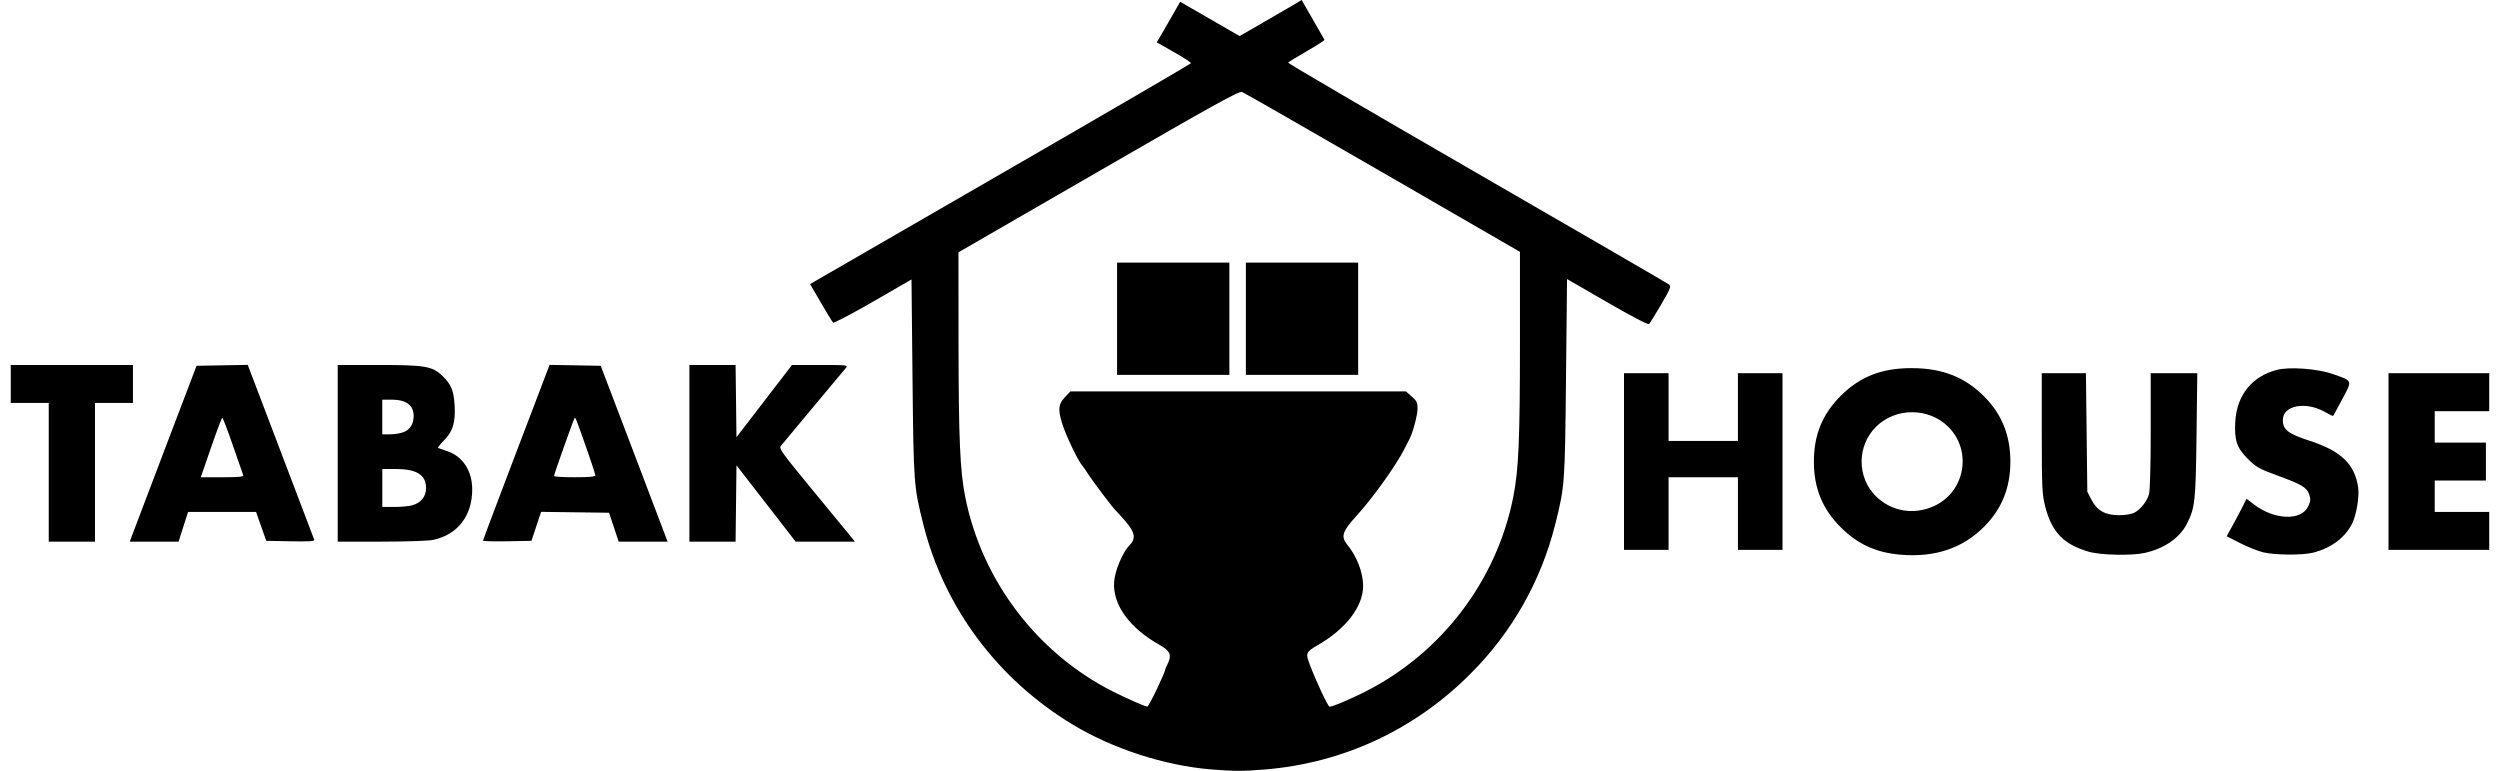
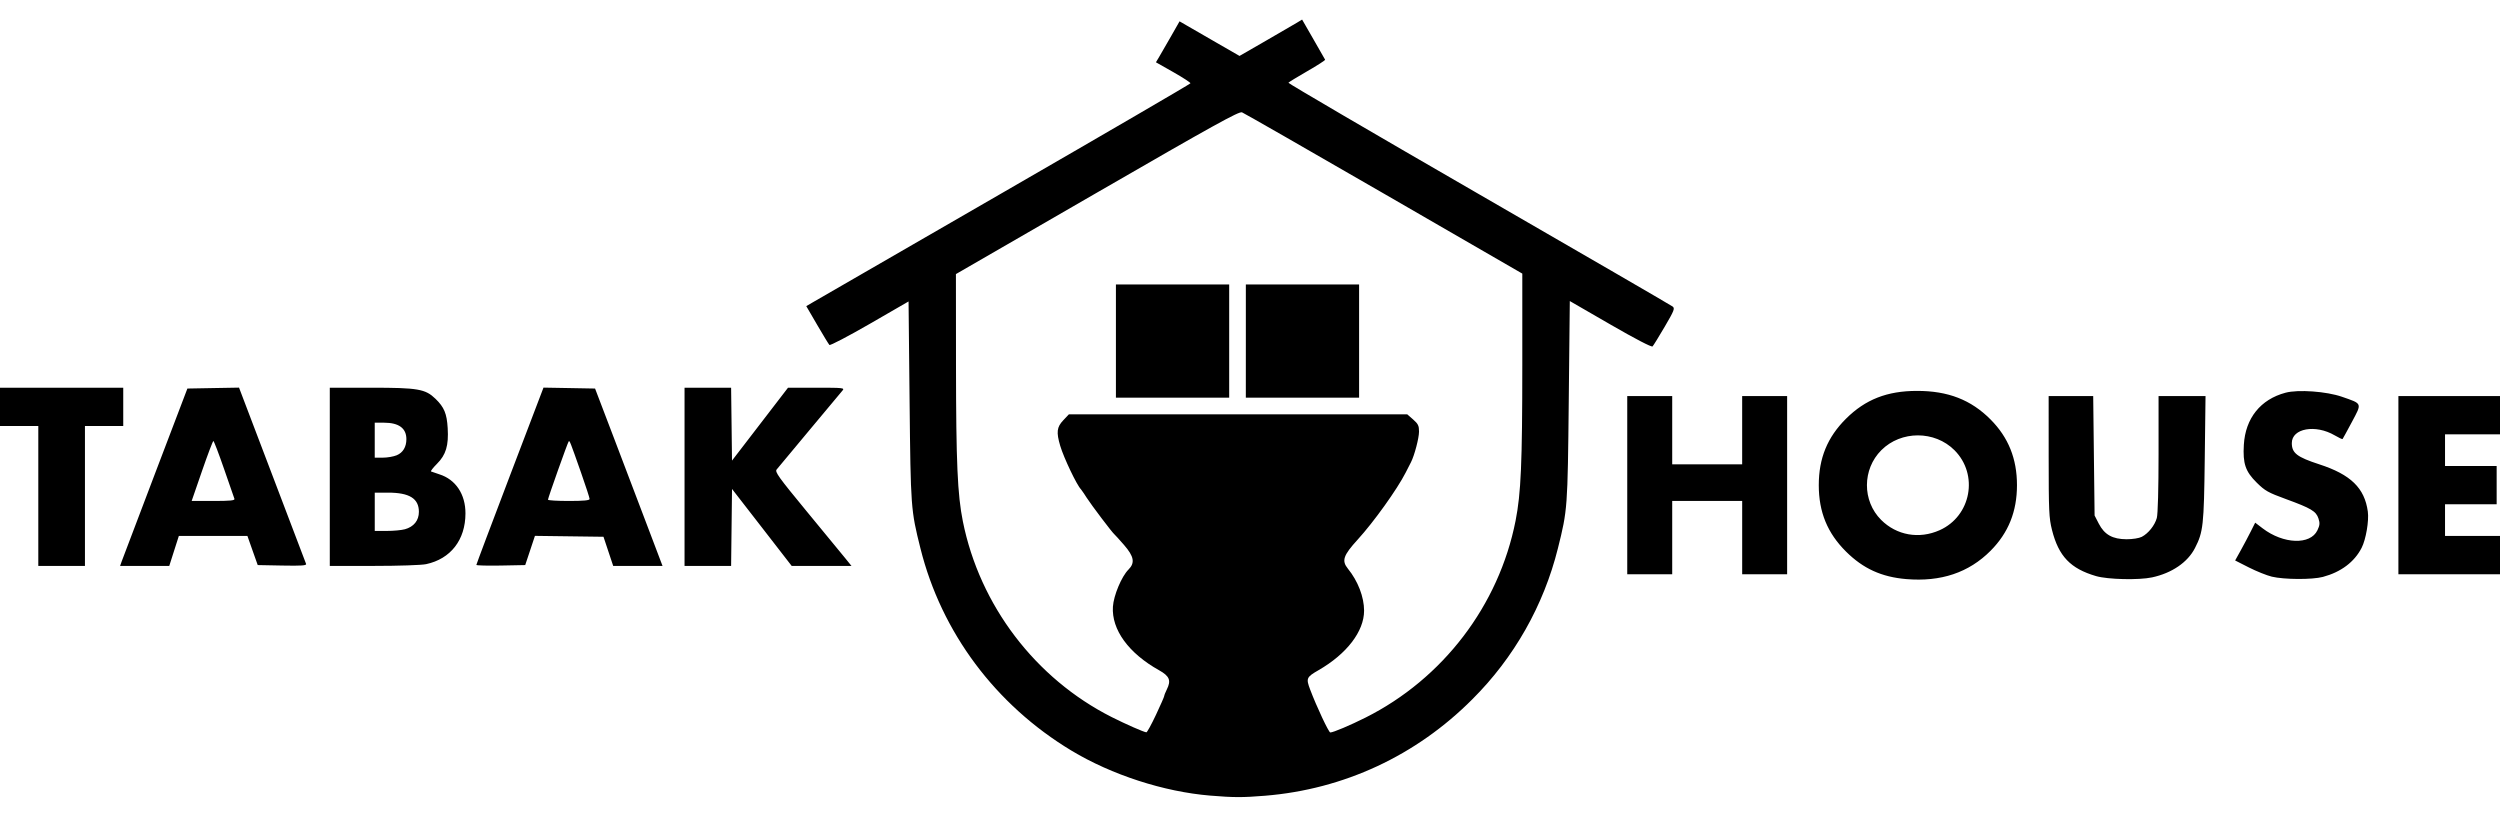
- <svg xmlns="http://www.w3.org/2000/svg" width="120" height="37" viewBox="0 0 132.38 41.172">
+ <svg xmlns="http://www.w3.org/2000/svg" width="150" height="49" viewBox="0 0 132.38 41.172">
  <path d="M64.085 41.093c-2.457-.203-5.217-1.098-7.355-2.386-4.014-2.418-6.88-6.256-7.99-10.703-.51-2.044-.517-2.128-.576-7.818l-.054-5.26-2.06 1.19c-1.133.653-2.092 1.155-2.131 1.114-.04-.04-.33-.52-.648-1.064l-.577-.991.37-.217c.205-.119 4.777-2.76 10.161-5.867 5.385-3.108 9.8-5.68 9.811-5.716.012-.036-.394-.3-.902-.589l-.925-.524.187-.314c.102-.172.383-.66.625-1.084l.439-.77.366.212c.2.117.915.53 1.587.916l1.222.704 1.38-.795c.759-.437 1.504-.87 1.657-.963L68.949 0l.597 1.038c.328.57.608 1.06.622 1.088.014.027-.41.3-.942.606s-.983.582-1.002.614c-.02.03 4.518 2.684 10.082 5.896 5.565 3.213 10.183 5.89 10.262 5.952.129.099.085.21-.418 1.07-.31.53-.6.998-.644 1.043-.05.05-.913-.398-2.232-1.16l-2.15-1.242-.055 5.27c-.059 5.702-.065 5.785-.576 7.83a17.125 17.125 0 01-4.526 7.983c-2.978 2.99-6.806 4.771-10.983 5.112-1.19.097-1.648.096-2.899-.007zm-2.876-4.274c.241-.511.439-.962.439-1 0-.039.062-.195.138-.348.238-.476.145-.706-.412-1.017-1.613-.9-2.52-2.15-2.443-3.363.037-.595.459-1.602.823-1.966.357-.357.296-.695-.235-1.305-.25-.287-.48-.541-.512-.565-.108-.083-1.213-1.543-1.468-1.94a6.266 6.266 0 00-.3-.442c-.216-.211-.908-1.663-1.098-2.301-.214-.722-.182-.99.16-1.352l.297-.315h17.92l.312.273c.263.232.311.33.31.64 0 .342-.24 1.256-.424 1.617l-.284.556c-.449.882-1.691 2.616-2.537 3.542-.77.844-.863 1.121-.52 1.545.531.654.856 1.499.856 2.223 0 1.094-.916 2.29-2.416 3.153-.638.367-.664.429-.44 1.023.338.898.984 2.273 1.067 2.273.154 0 1.051-.38 1.863-.787 4.105-2.06 7.064-5.941 7.948-10.426.286-1.45.355-3.05.356-8.234v-4.851l-7.325-4.233c-4.029-2.328-7.412-4.266-7.518-4.307-.16-.06-1.495.679-7.67 4.246l-7.478 4.319.004 4.834c.005 5.159.079 6.842.363 8.259.891 4.445 3.841 8.325 7.88 10.364.755.38 1.687.79 1.837.808.038.004.266-.41.507-.923zM59.09 17.024v-2.998h5.998v5.997H59.09zm6.88 0v-2.998h5.997v5.997h-5.998zm34.969 12.604c-1.308-.111-2.282-.556-3.187-1.455-.987-.98-1.444-2.094-1.444-3.52 0-1.426.457-2.54 1.444-3.52 1.024-1.018 2.176-1.469 3.753-1.47 1.646-.003 2.862.47 3.902 1.516.943.949 1.396 2.077 1.396 3.474 0 1.397-.453 2.525-1.396 3.473-1.153 1.16-2.633 1.657-4.468 1.502zm1.771-2.59c1.667-.748 2.073-2.945.782-4.236-1.047-1.046-2.826-1.046-3.872 0-1.011 1.012-1.017 2.685-.012 3.69.822.822 2.017 1.032 3.102.546zm8.283 2.432c-1.356-.395-1.985-1.052-2.335-2.441-.16-.636-.176-.995-.177-3.897l-.001-3.197h2.359l.037 3.163.037 3.163.221.43c.301.585.73.825 1.473.827.318 0 .662-.054.805-.128.346-.179.688-.607.796-.998.055-.196.092-1.557.092-3.393v-3.064h2.487l-.041 3.329c-.044 3.527-.081 3.865-.517 4.718-.386.758-1.224 1.33-2.275 1.556-.702.15-2.338.113-2.961-.068zm9.304.029c-.267-.065-.813-.284-1.214-.487l-.728-.37.3-.54c.164-.296.403-.746.53-1l.232-.462.393.3c1.1.84 2.53.89 2.903.102.126-.267.136-.376.054-.625-.127-.383-.392-.54-1.72-1.025-.947-.346-1.11-.438-1.549-.871-.6-.593-.741-1.01-.682-2.006.083-1.405.884-2.404 2.208-2.756.67-.179 2.168-.07 2.988.215 1.09.379 1.066.32.524 1.337-.256.48-.478.886-.493.902-.015.017-.2-.07-.41-.193-1.024-.6-2.277-.376-2.277.405 0 .53.274.742 1.455 1.126 1.666.541 2.399 1.255 2.57 2.501.067.49-.1 1.476-.327 1.919-.383.751-1.097 1.287-2.054 1.542-.567.15-2.054.143-2.703-.014zm-34.131-4.846v-4.718H88.547v3.615h3.704v-3.615H94.632v9.436h-2.38v-3.88h-3.705v3.88H86.166zm40.834 0v-4.718h5.38v2.028h-2.911v1.676h2.734v2.028h-2.734v1.676h2.911v2.028H127zm-124.972.573v-3.704H0v-2.028h6.526v2.028H4.498v7.408h-2.47zm4.417 3.462c.047-.134.849-2.247 1.782-4.697l1.696-4.453 1.367-.025 1.367-.024 1.754 4.61a4788.29 4788.29 0 011.796 4.723c.033.09-.233.108-1.26.089l-1.3-.025-.274-.772-.272-.771H9.47l-.254.794-.253.793H6.359zm5.97-3.307c-.023-.061-.27-.775-.551-1.588-.281-.812-.535-1.477-.565-1.477-.03 0-.3.715-.602 1.588l-.548 1.587h1.153c.884 0 1.143-.026 1.112-.11zm5.048-1.17v-4.717h2.194c2.48 0 2.867.067 3.406.59.458.445.598.782.643 1.549.055.926-.091 1.414-.567 1.89-.207.207-.348.39-.314.406.034.017.23.084.437.15.866.272 1.388 1.054 1.385 2.073-.003 1.402-.783 2.406-2.083 2.685-.245.052-1.458.093-2.769.093h-2.332zm3.975 2.779c.475-.132.743-.465.743-.924 0-.704-.501-1.016-1.629-1.016h-.708v2.028h.64c.35 0 .78-.04.954-.089zm-.431-3.919c.33-.138.512-.44.512-.853 0-.579-.4-.872-1.186-.872h-.49v1.852h.431c.237 0 .566-.057.733-.127zm4.217 5.806c0-.032.8-2.158 1.777-4.723l1.778-4.665 1.366.024 1.365.025 1.009 2.645a4003.98 4003.98 0 011.785 4.697l.778 2.05H32.47l-.257-.771-.257-.772-1.815-.024-1.815-.024-.257.774-.258.773-1.294.025c-.711.013-1.293-.002-1.293-.034zm5.997-3.49c0-.058-.203-.682-.45-1.386-.586-1.667-.606-1.717-.656-1.667-.052.051-1.098 2.996-1.099 3.09 0 .037.496.067 1.102.067.79 0 1.103-.03 1.103-.105zm5.027-1.175v-4.718h2.466l.024 1.93.023 1.93 1.483-1.93 1.483-1.93h1.508c1.427 0 1.5.008 1.374.154-.073.085-.86 1.027-1.749 2.094-.888 1.068-1.669 2.004-1.734 2.082-.105.124.092.398 1.58 2.205a963.292 963.292 0 012.042 2.482l.34.42h-3.166l-1.58-2.039-1.58-2.037-.024 2.037-.024 2.038h-2.466z" />
</svg>
